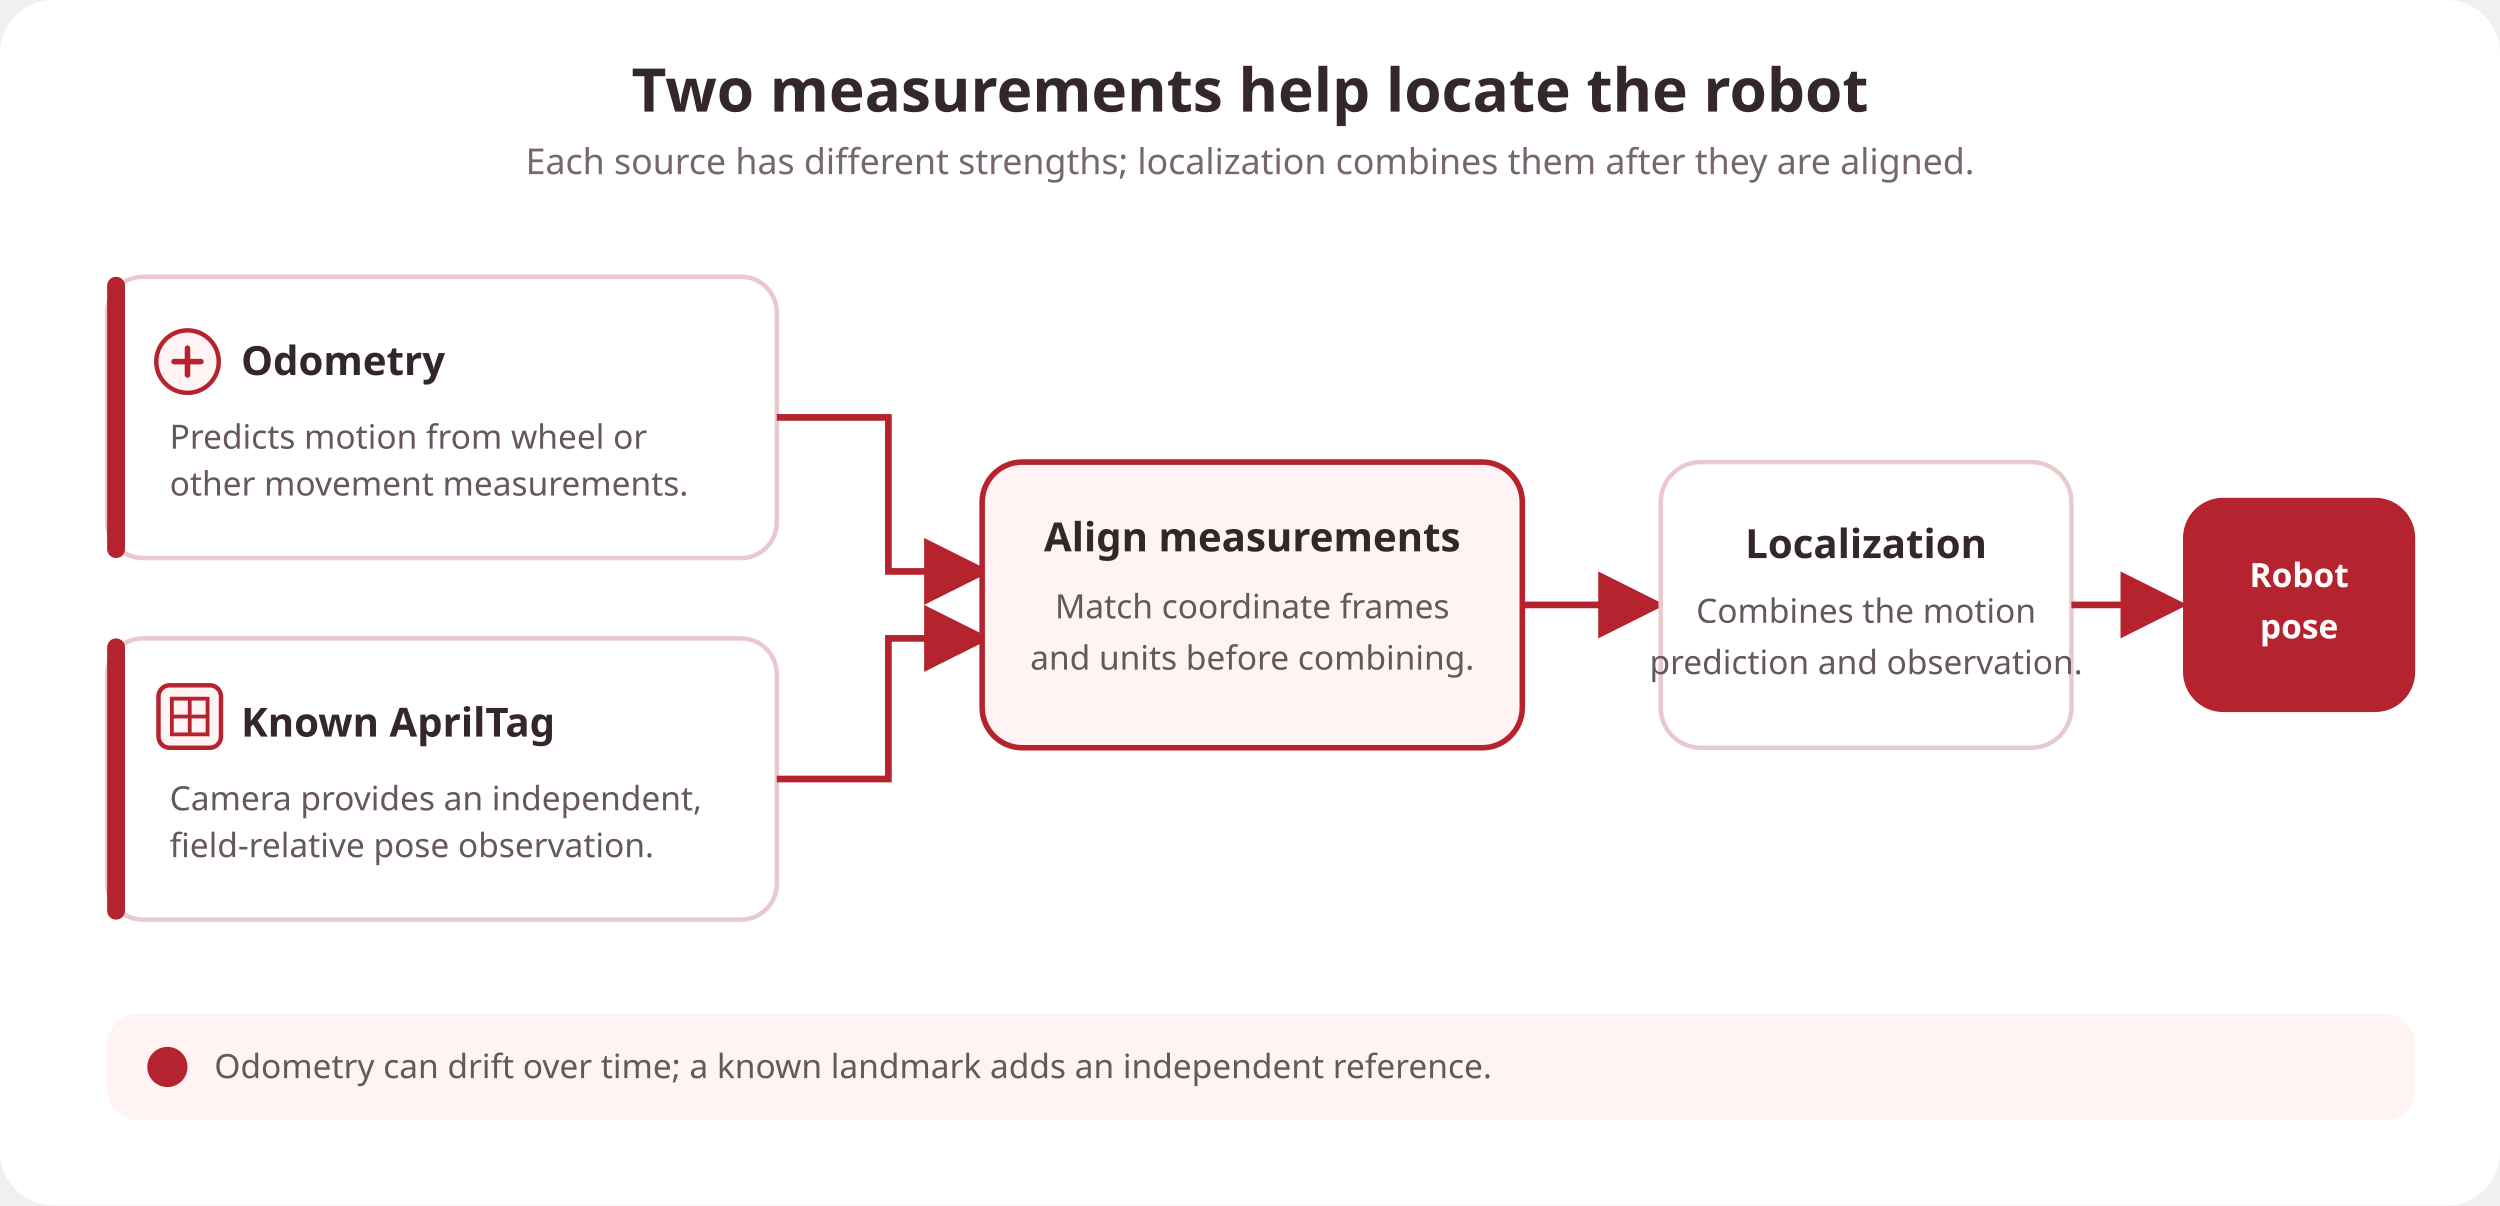
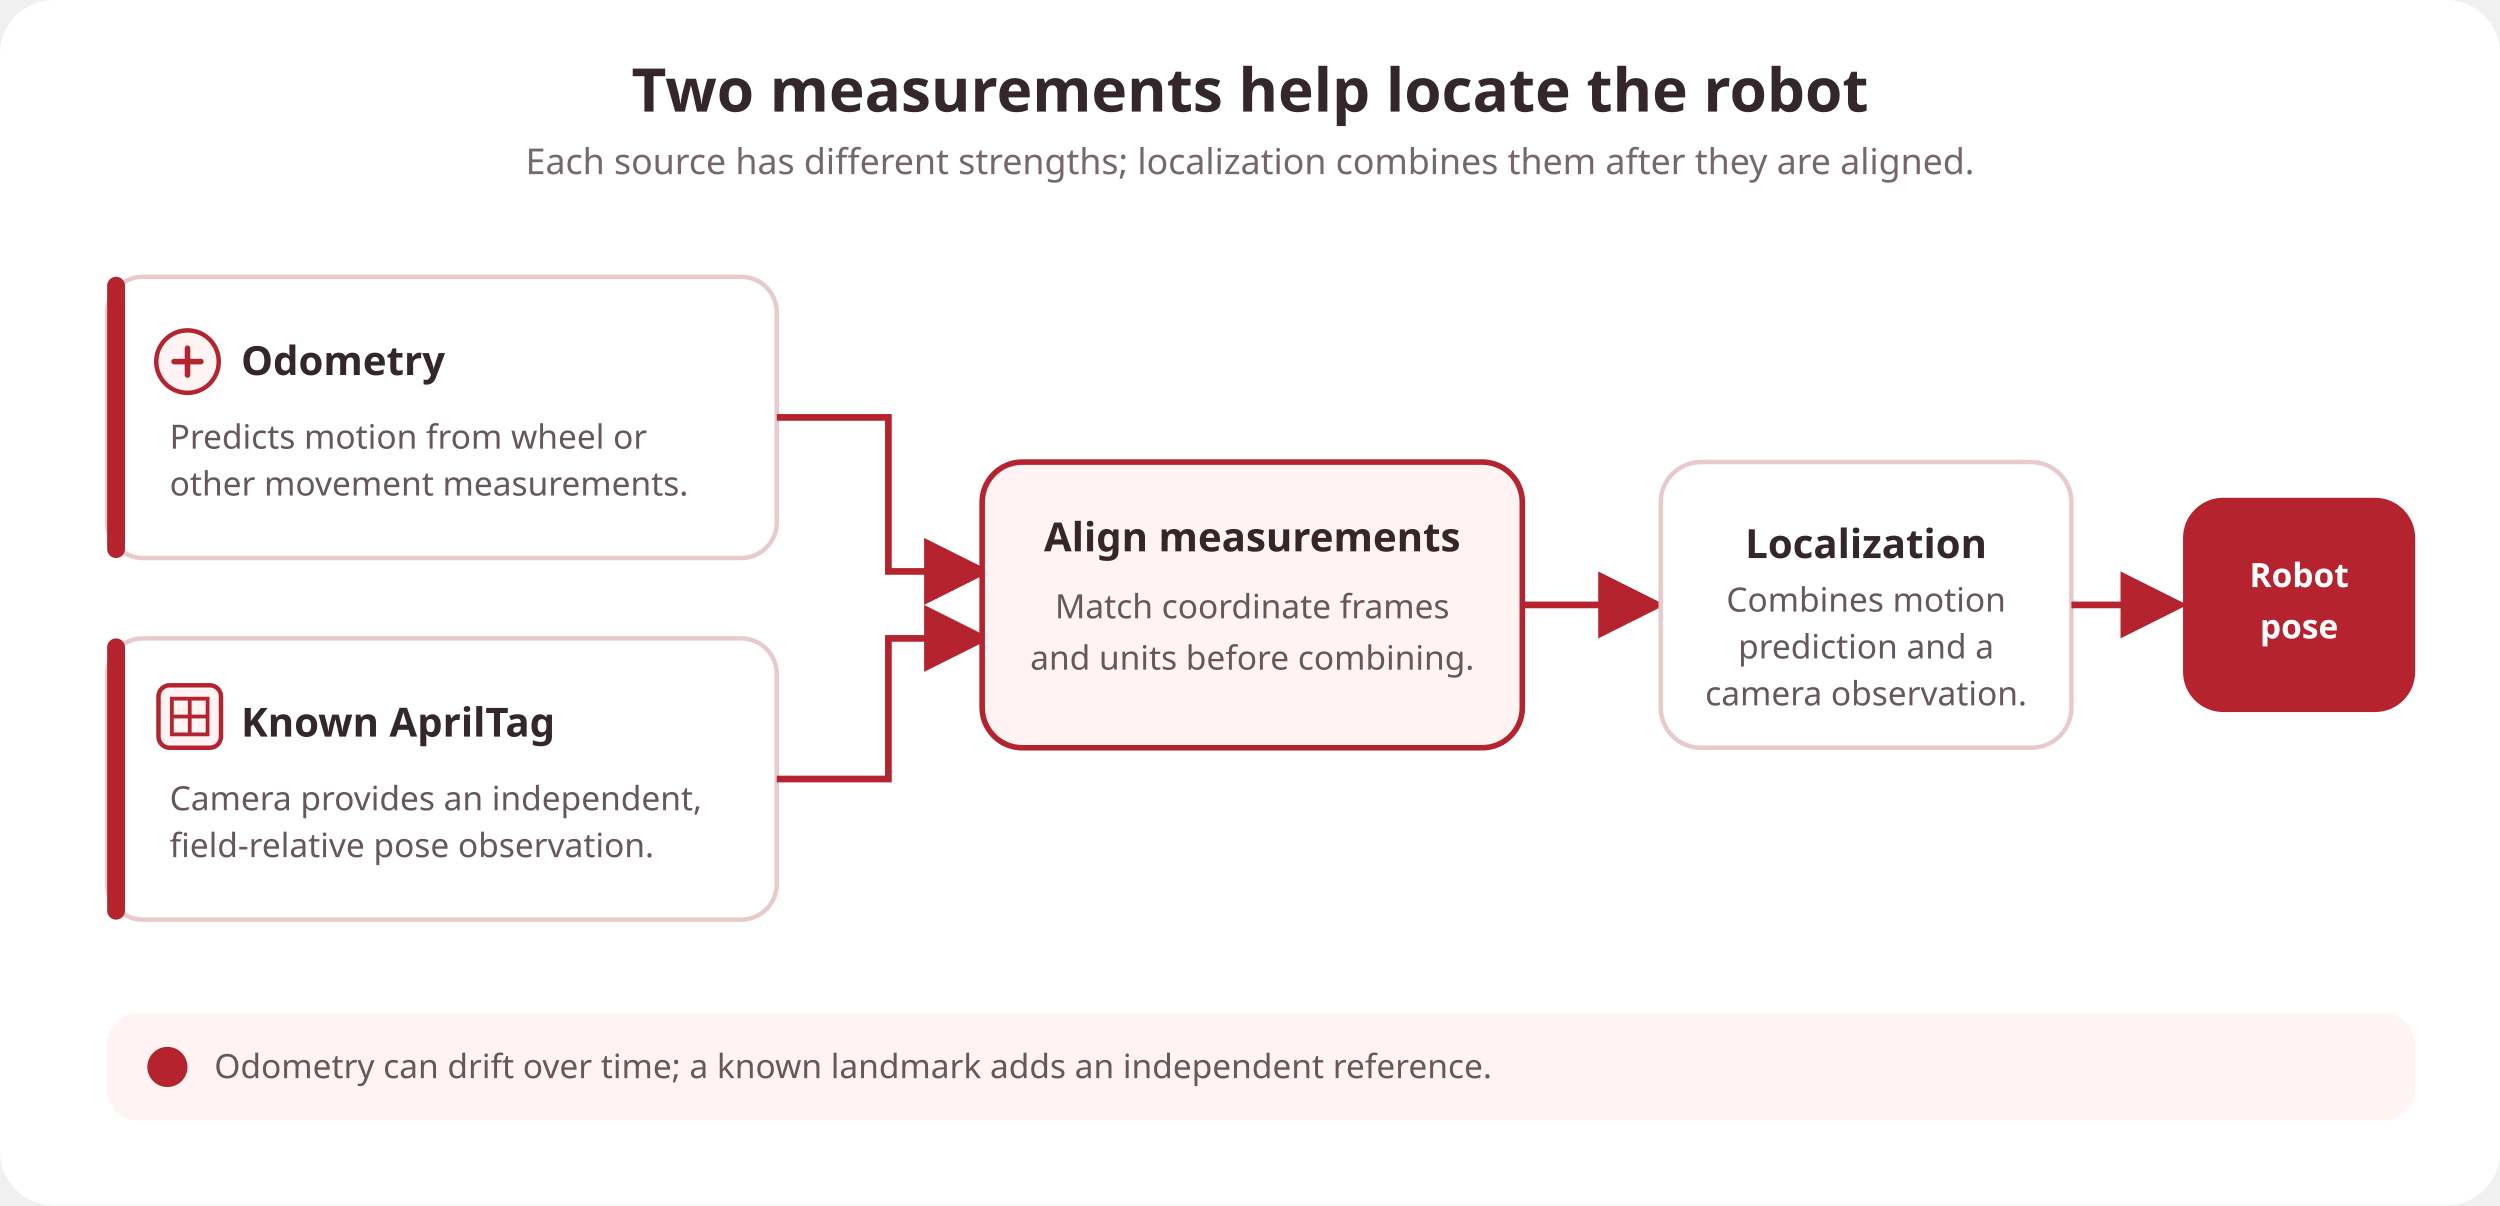
<svg xmlns="http://www.w3.org/2000/svg" viewBox="0 0 1120 540" role="img" aria-labelledby="title desc">
  <defs>
    <marker id="fusion-arrow" markerWidth="10" markerHeight="10" refX="8" refY="5" orient="auto">
      <path d="M0 0L10 5L0 10z" fill="#b4232e" />
    </marker>
    <style>
      .title{font:700 27px system-ui,sans-serif;fill:#34272a}
      .sub{font:16px system-ui,sans-serif;fill:#76676a}
      .head{font:700 18px system-ui,sans-serif;fill:#34272a}
      .body{font:15px system-ui,sans-serif;fill:#65575a}
      .small{font:14px system-ui,sans-serif;fill:#76676a}
      .card{fill:#fff;stroke:#e8c9cc;stroke-width:2}
      .accent{fill:#fff3f3;stroke:#b4232e;stroke-width:2.5}
      .line{fill:none;stroke:#b4232e;stroke-width:3;marker-end:url(#fusion-arrow)}
    </style>
  </defs>
  <rect width="1120" height="540" rx="24" fill="#fff" />
  <text class="title" x="560" y="50" text-anchor="middle">Two measurements help locate the robot</text>
  <text class="sub" x="560" y="78" text-anchor="middle">Each source has different strengths; localization combines them after they are aligned.</text>
  <rect class="card" x="48" y="124" width="300" height="126" rx="16" />
  <rect x="48" y="124" width="8" height="126" rx="4" fill="#b4232e" />
  <circle cx="84" cy="162" r="14" fill="#fff3f3" stroke="#b4232e" stroke-width="2" />
  <path d="M78 162h12M84 156v12" stroke="#b4232e" stroke-width="2.5" stroke-linecap="round" />
  <text class="head" x="108" y="168">Odometry</text>
  <text class="body" x="76" y="201">Predicts motion from wheel or</text>
  <text class="body" x="76" y="222">other movement measurements.</text>
  <rect class="card" x="48" y="286" width="300" height="126" rx="16" />
  <rect x="48" y="286" width="8" height="126" rx="4" fill="#b4232e" />
  <rect x="71" y="307" width="28" height="28" rx="5" fill="#fff3f3" stroke="#b4232e" stroke-width="2" />
  <path d="M77 313h16v16H77zM85 313v16M77 321h16" fill="none" stroke="#b4232e" stroke-width="1.7" />
  <text class="head" x="108" y="330">Known AprilTag</text>
  <text class="body" x="76" y="363">Camera provides an independent,</text>
  <text class="body" x="76" y="384">field-relative pose observation.</text>
  <path class="line" d="M348 187H398V256H438" />
  <path class="line" d="M348 349H398V286H438" />
  <rect class="accent" x="440" y="207" width="242" height="128" rx="18" />
  <text class="head" x="561" y="247" text-anchor="middle">Align measurements</text>
  <text class="body" x="561" y="277" text-anchor="middle">Match coordinate frames</text>
  <text class="body" x="561" y="300" text-anchor="middle">and units before combining.</text>
  <path class="line" d="M682 271H740" />
  <rect class="card" x="744" y="207" width="184" height="128" rx="18" />
  <text class="head" x="836" y="250" text-anchor="middle">Localization</text>
-   <text class="body" x="836" y="279" text-anchor="middle">Combines the motion</text>
-   <text class="body" x="836" y="302" text-anchor="middle">prediction and observation.</text>
+   <text class="body" x="836" y="274" text-anchor="middle">Combines motion</text>
+   <text class="body" x="836" y="295" text-anchor="middle">prediction and a</text>
+   <text class="body" x="836" y="316" text-anchor="middle">camera observation.</text>
  <path class="line" d="M928 271H974" />
  <rect x="978" y="223" width="104" height="96" rx="18" fill="#b4232e" />
  <text x="1030" y="263" text-anchor="middle" font-family="system-ui,sans-serif" font-size="15" font-weight="700" fill="#fff">Robot</text>
  <text x="1030" y="286" text-anchor="middle" font-family="system-ui,sans-serif" font-size="15" font-weight="700" fill="#fff">pose</text>
  <rect x="48" y="454" width="1034" height="48" rx="14" fill="#fff3f3" />
  <circle cx="75" cy="478" r="9" fill="#b4232e" />
  <text class="body" x="96" y="483">Odometry can drift over time; a known landmark adds an independent reference.</text>
</svg>
